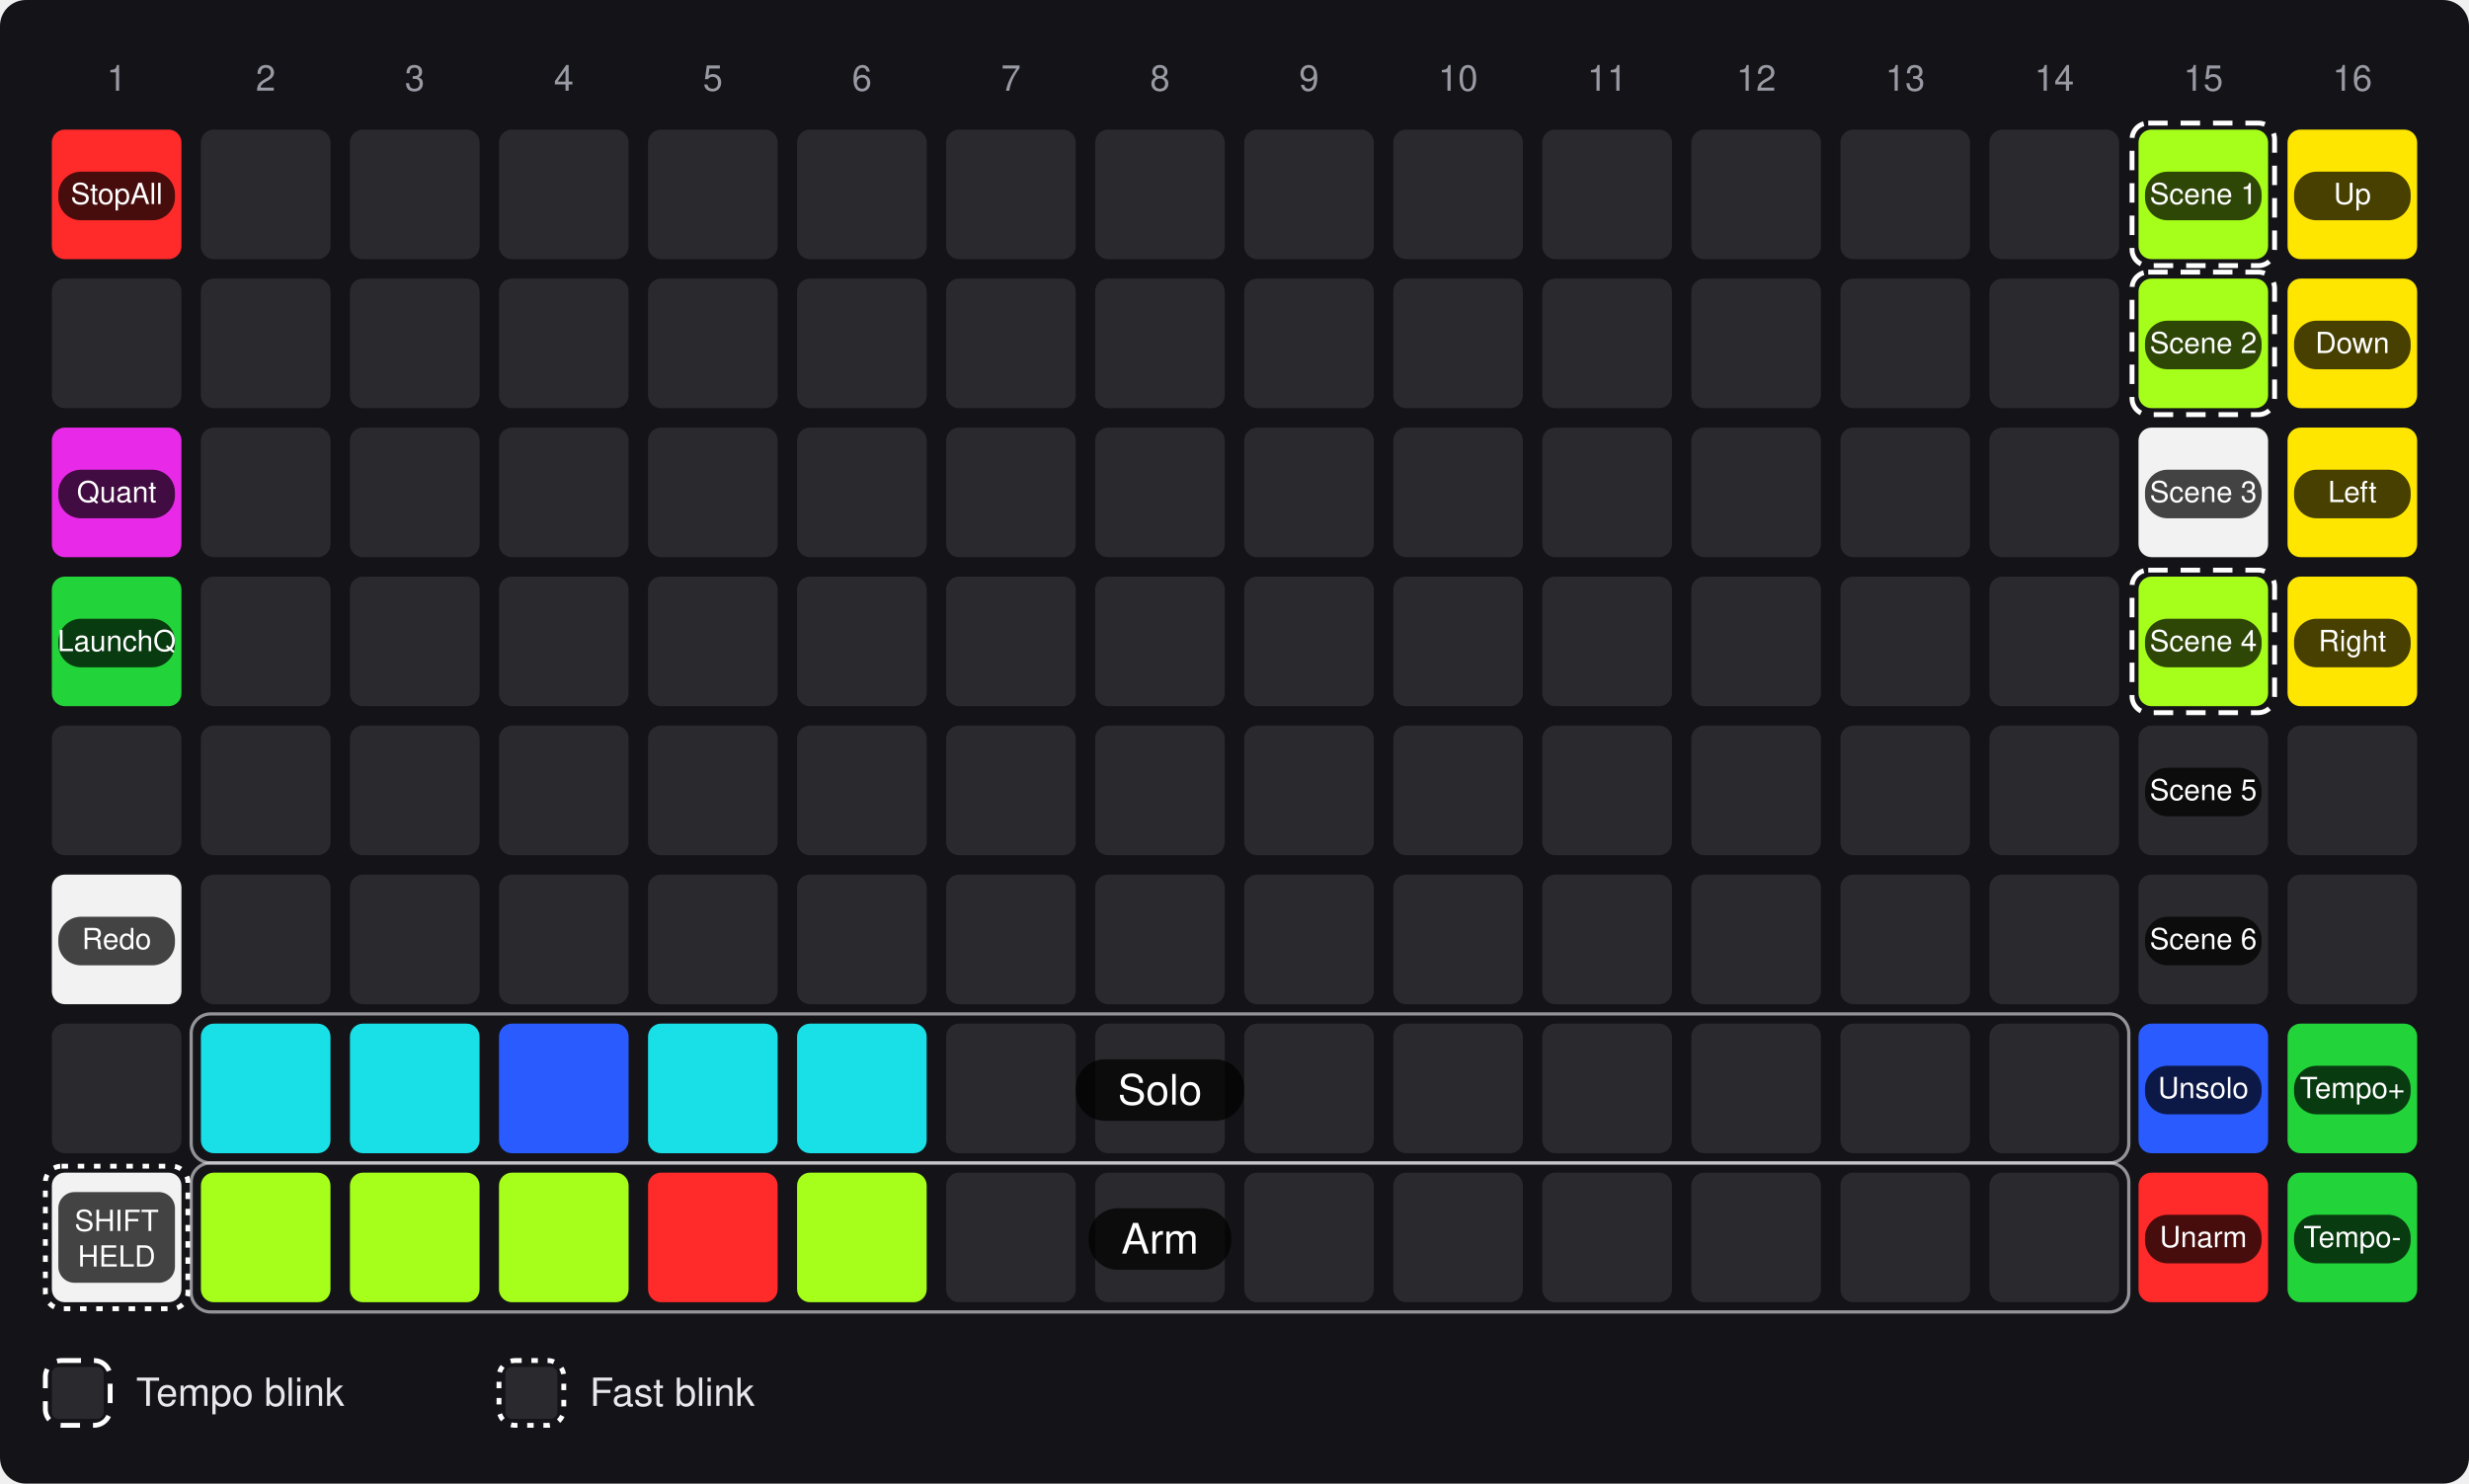
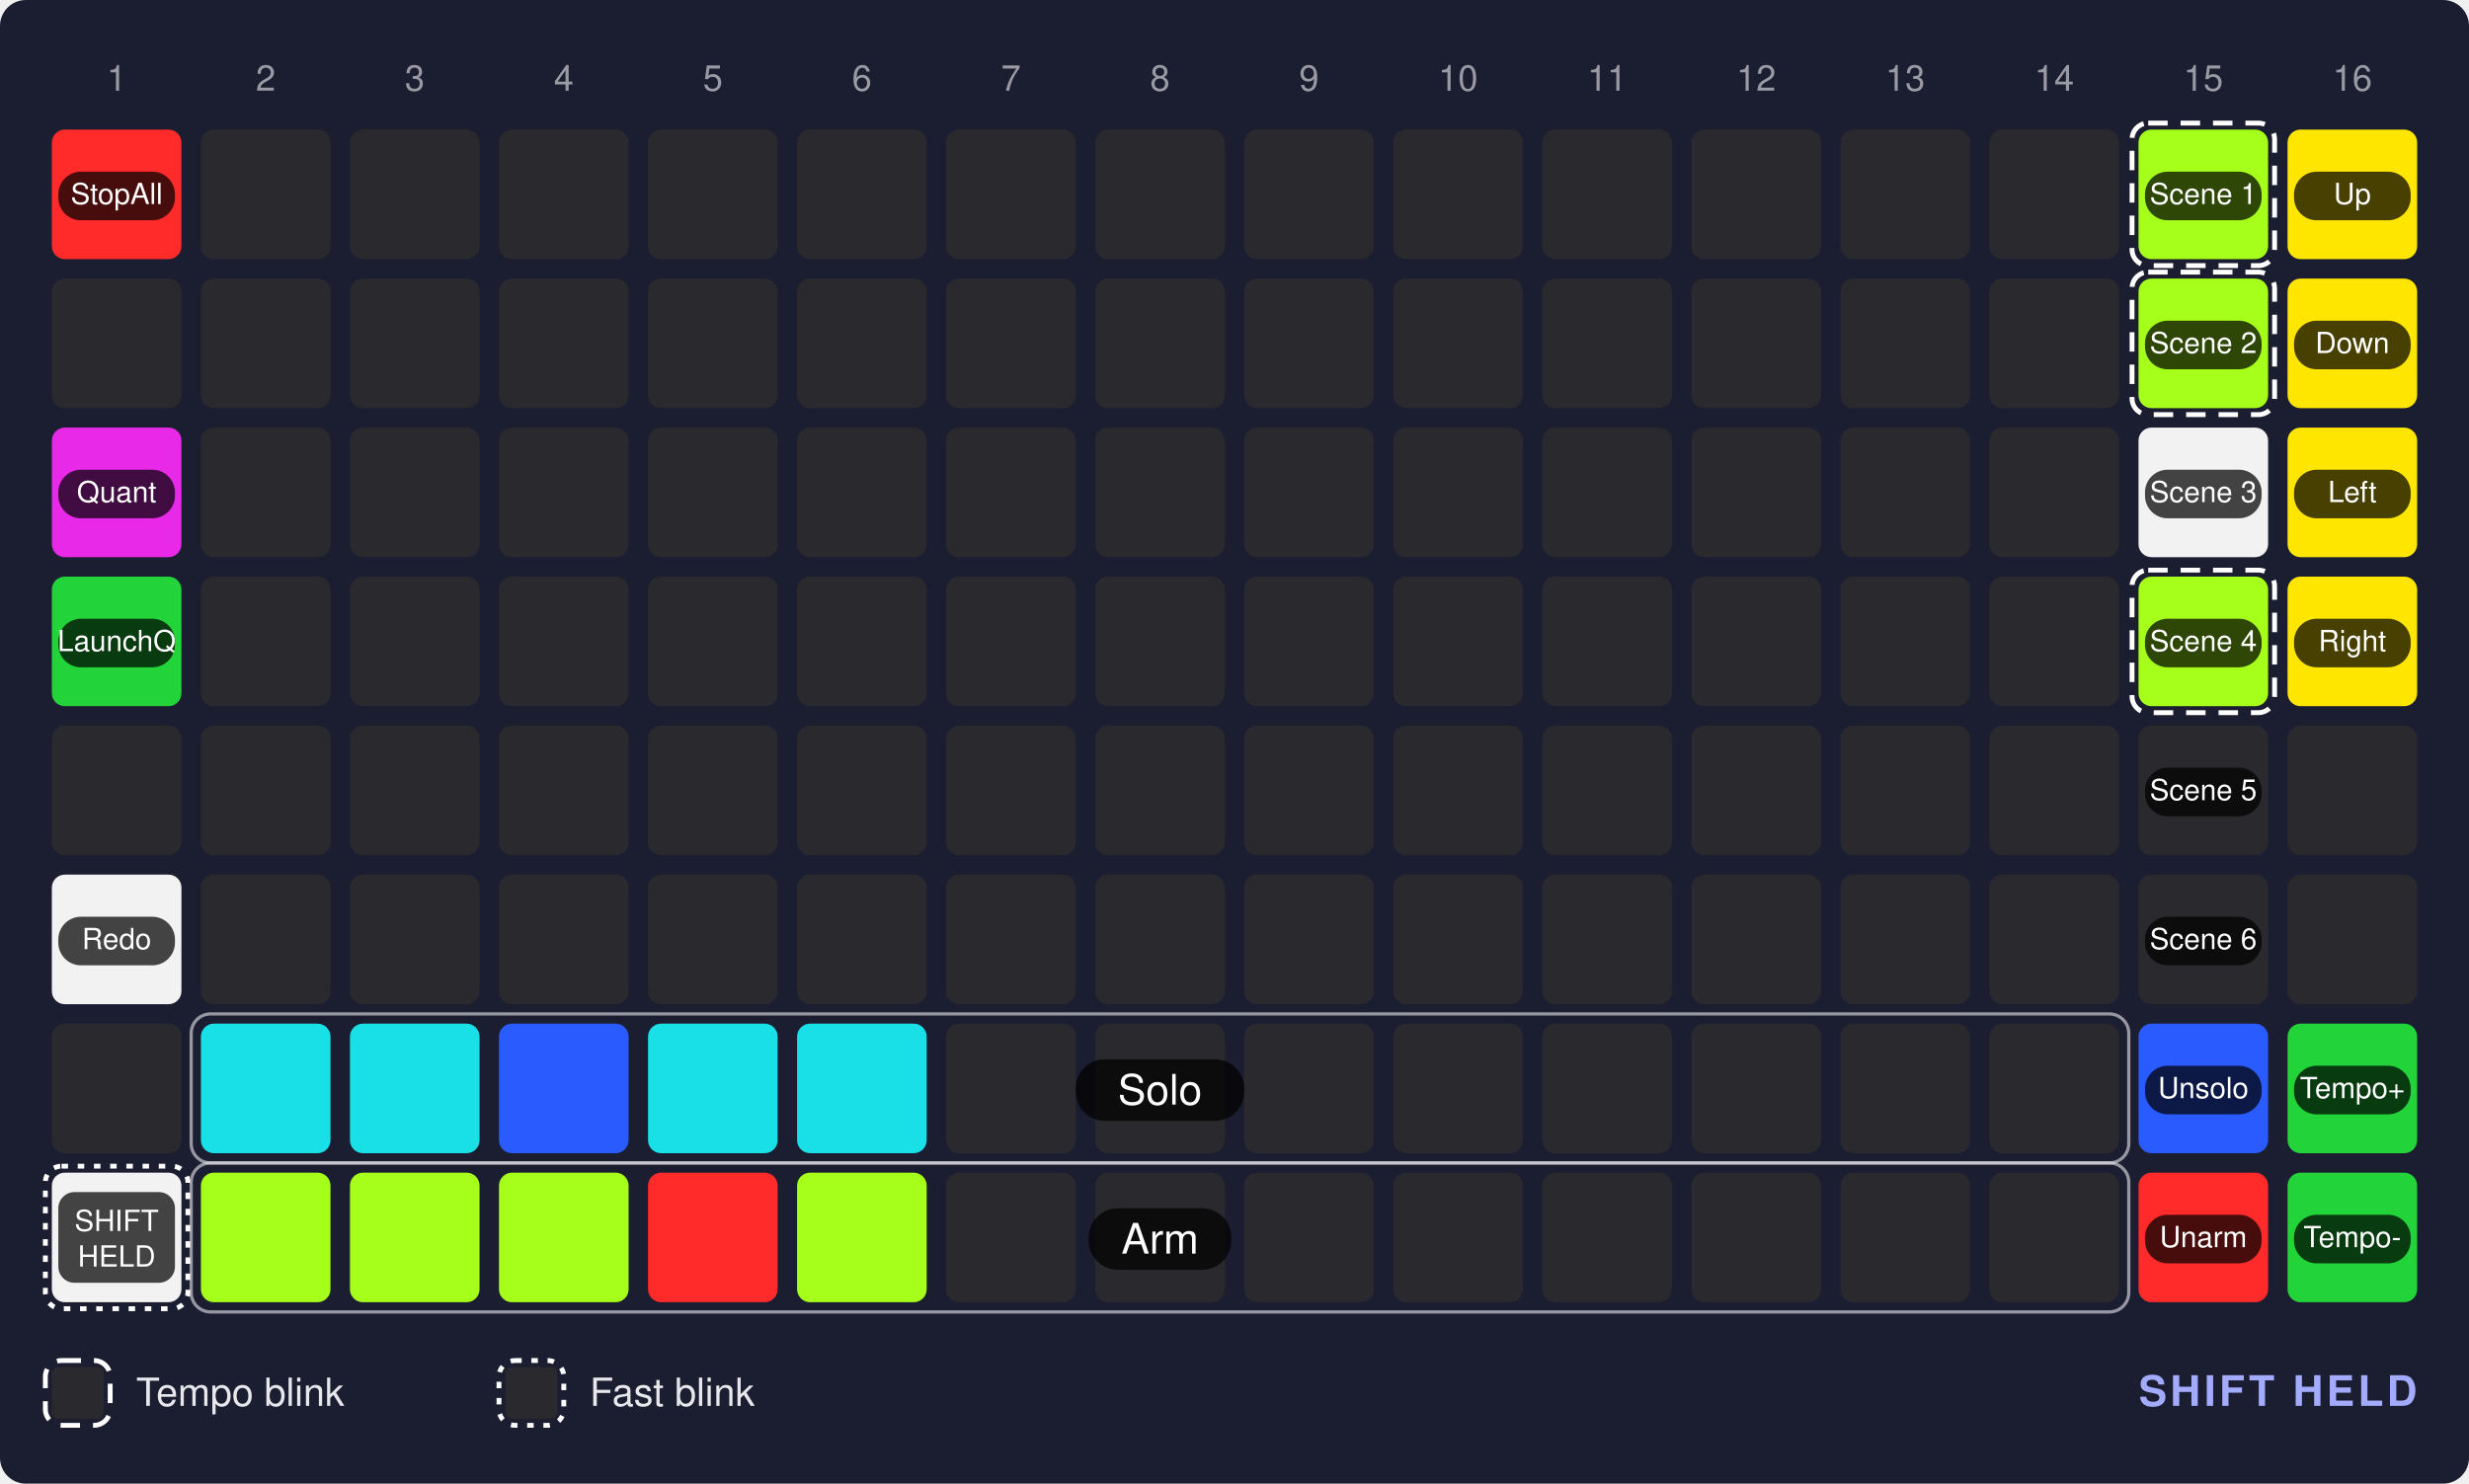
<svg xmlns="http://www.w3.org/2000/svg" width="762" height="458" viewBox="0 0 762 458" font-family="Helvetica, Arial, sans-serif">
-   <rect x="0" y="0" width="762" height="458" rx="8" fill="#141418" />
+   <rect x="0" y="0" width="762" height="458" rx="8" fill="#1b1d30" />
  <text x="36" y="28" font-size="11" fill="#9a9aa4" text-anchor="middle">1</text>
  <text x="82" y="28" font-size="11" fill="#9a9aa4" text-anchor="middle">2</text>
  <text x="128" y="28" font-size="11" fill="#9a9aa4" text-anchor="middle">3</text>
  <text x="174" y="28" font-size="11" fill="#9a9aa4" text-anchor="middle">4</text>
  <text x="220" y="28" font-size="11" fill="#9a9aa4" text-anchor="middle">5</text>
  <text x="266" y="28" font-size="11" fill="#9a9aa4" text-anchor="middle">6</text>
  <text x="312" y="28" font-size="11" fill="#9a9aa4" text-anchor="middle">7</text>
  <text x="358" y="28" font-size="11" fill="#9a9aa4" text-anchor="middle">8</text>
  <text x="404" y="28" font-size="11" fill="#9a9aa4" text-anchor="middle">9</text>
  <text x="450" y="28" font-size="11" fill="#9a9aa4" text-anchor="middle">10</text>
  <text x="496" y="28" font-size="11" fill="#9a9aa4" text-anchor="middle">11</text>
  <text x="542" y="28" font-size="11" fill="#9a9aa4" text-anchor="middle">12</text>
  <text x="588" y="28" font-size="11" fill="#9a9aa4" text-anchor="middle">13</text>
  <text x="634" y="28" font-size="11" fill="#9a9aa4" text-anchor="middle">14</text>
  <text x="680" y="28" font-size="11" fill="#9a9aa4" text-anchor="middle">15</text>
  <text x="726" y="28" font-size="11" fill="#9a9aa4" text-anchor="middle">16</text>
  <rect x="16" y="40" width="40" height="40" rx="4" fill="#ff2a2a" />
  <rect x="16" y="86" width="40" height="40" rx="4" fill="#2a2a2e" />
  <rect x="16" y="132" width="40" height="40" rx="4" fill="#e82ae8" />
  <rect x="16" y="178" width="40" height="40" rx="4" fill="#22d43a" />
  <rect x="16" y="224" width="40" height="40" rx="4" fill="#2a2a2e" />
  <rect x="16" y="270" width="40" height="40" rx="4" fill="#f2f2f2" />
  <rect x="16" y="316" width="40" height="40" rx="4" fill="#2a2a2e" />
  <rect x="16" y="362" width="40" height="40" rx="4" fill="#f2f2f2" />
  <rect x="14" y="360" width="44" height="44" rx="5" fill="none" stroke="#ffffff" stroke-width="1.5" stroke-dasharray="2 3" />
  <rect x="62" y="40" width="40" height="40" rx="4" fill="#2a2a2e" />
  <rect x="62" y="86" width="40" height="40" rx="4" fill="#2a2a2e" />
  <rect x="62" y="132" width="40" height="40" rx="4" fill="#2a2a2e" />
  <rect x="62" y="178" width="40" height="40" rx="4" fill="#2a2a2e" />
  <rect x="62" y="224" width="40" height="40" rx="4" fill="#2a2a2e" />
  <rect x="62" y="270" width="40" height="40" rx="4" fill="#2a2a2e" />
  <rect x="62" y="316" width="40" height="40" rx="4" fill="#19e0e6" />
  <rect x="62" y="362" width="40" height="40" rx="4" fill="#a6ff1a" />
  <rect x="108" y="40" width="40" height="40" rx="4" fill="#2a2a2e" />
  <rect x="108" y="86" width="40" height="40" rx="4" fill="#2a2a2e" />
  <rect x="108" y="132" width="40" height="40" rx="4" fill="#2a2a2e" />
  <rect x="108" y="178" width="40" height="40" rx="4" fill="#2a2a2e" />
  <rect x="108" y="224" width="40" height="40" rx="4" fill="#2a2a2e" />
  <rect x="108" y="270" width="40" height="40" rx="4" fill="#2a2a2e" />
  <rect x="108" y="316" width="40" height="40" rx="4" fill="#19e0e6" />
  <rect x="108" y="362" width="40" height="40" rx="4" fill="#a6ff1a" />
  <rect x="154" y="40" width="40" height="40" rx="4" fill="#2a2a2e" />
  <rect x="154" y="86" width="40" height="40" rx="4" fill="#2a2a2e" />
  <rect x="154" y="132" width="40" height="40" rx="4" fill="#2a2a2e" />
  <rect x="154" y="178" width="40" height="40" rx="4" fill="#2a2a2e" />
  <rect x="154" y="224" width="40" height="40" rx="4" fill="#2a2a2e" />
  <rect x="154" y="270" width="40" height="40" rx="4" fill="#2a2a2e" />
  <rect x="154" y="316" width="40" height="40" rx="4" fill="#2a5bff" />
  <rect x="154" y="362" width="40" height="40" rx="4" fill="#a6ff1a" />
  <rect x="200" y="40" width="40" height="40" rx="4" fill="#2a2a2e" />
  <rect x="200" y="86" width="40" height="40" rx="4" fill="#2a2a2e" />
  <rect x="200" y="132" width="40" height="40" rx="4" fill="#2a2a2e" />
  <rect x="200" y="178" width="40" height="40" rx="4" fill="#2a2a2e" />
  <rect x="200" y="224" width="40" height="40" rx="4" fill="#2a2a2e" />
  <rect x="200" y="270" width="40" height="40" rx="4" fill="#2a2a2e" />
  <rect x="200" y="316" width="40" height="40" rx="4" fill="#19e0e6" />
  <rect x="200" y="362" width="40" height="40" rx="4" fill="#ff2a2a" />
  <rect x="246" y="40" width="40" height="40" rx="4" fill="#2a2a2e" />
  <rect x="246" y="86" width="40" height="40" rx="4" fill="#2a2a2e" />
  <rect x="246" y="132" width="40" height="40" rx="4" fill="#2a2a2e" />
  <rect x="246" y="178" width="40" height="40" rx="4" fill="#2a2a2e" />
  <rect x="246" y="224" width="40" height="40" rx="4" fill="#2a2a2e" />
  <rect x="246" y="270" width="40" height="40" rx="4" fill="#2a2a2e" />
  <rect x="246" y="316" width="40" height="40" rx="4" fill="#19e0e6" />
  <rect x="246" y="362" width="40" height="40" rx="4" fill="#a6ff1a" />
  <rect x="292" y="40" width="40" height="40" rx="4" fill="#2a2a2e" />
  <rect x="292" y="86" width="40" height="40" rx="4" fill="#2a2a2e" />
  <rect x="292" y="132" width="40" height="40" rx="4" fill="#2a2a2e" />
  <rect x="292" y="178" width="40" height="40" rx="4" fill="#2a2a2e" />
  <rect x="292" y="224" width="40" height="40" rx="4" fill="#2a2a2e" />
  <rect x="292" y="270" width="40" height="40" rx="4" fill="#2a2a2e" />
  <rect x="292" y="316" width="40" height="40" rx="4" fill="#2a2a2e" />
  <rect x="292" y="362" width="40" height="40" rx="4" fill="#2a2a2e" />
  <rect x="338" y="40" width="40" height="40" rx="4" fill="#2a2a2e" />
  <rect x="338" y="86" width="40" height="40" rx="4" fill="#2a2a2e" />
  <rect x="338" y="132" width="40" height="40" rx="4" fill="#2a2a2e" />
  <rect x="338" y="178" width="40" height="40" rx="4" fill="#2a2a2e" />
  <rect x="338" y="224" width="40" height="40" rx="4" fill="#2a2a2e" />
  <rect x="338" y="270" width="40" height="40" rx="4" fill="#2a2a2e" />
  <rect x="338" y="316" width="40" height="40" rx="4" fill="#2a2a2e" />
  <rect x="338" y="362" width="40" height="40" rx="4" fill="#2a2a2e" />
  <rect x="384" y="40" width="40" height="40" rx="4" fill="#2a2a2e" />
  <rect x="384" y="86" width="40" height="40" rx="4" fill="#2a2a2e" />
  <rect x="384" y="132" width="40" height="40" rx="4" fill="#2a2a2e" />
  <rect x="384" y="178" width="40" height="40" rx="4" fill="#2a2a2e" />
  <rect x="384" y="224" width="40" height="40" rx="4" fill="#2a2a2e" />
  <rect x="384" y="270" width="40" height="40" rx="4" fill="#2a2a2e" />
  <rect x="384" y="316" width="40" height="40" rx="4" fill="#2a2a2e" />
  <rect x="384" y="362" width="40" height="40" rx="4" fill="#2a2a2e" />
  <rect x="430" y="40" width="40" height="40" rx="4" fill="#2a2a2e" />
  <rect x="430" y="86" width="40" height="40" rx="4" fill="#2a2a2e" />
  <rect x="430" y="132" width="40" height="40" rx="4" fill="#2a2a2e" />
  <rect x="430" y="178" width="40" height="40" rx="4" fill="#2a2a2e" />
  <rect x="430" y="224" width="40" height="40" rx="4" fill="#2a2a2e" />
  <rect x="430" y="270" width="40" height="40" rx="4" fill="#2a2a2e" />
  <rect x="430" y="316" width="40" height="40" rx="4" fill="#2a2a2e" />
  <rect x="430" y="362" width="40" height="40" rx="4" fill="#2a2a2e" />
  <rect x="476" y="40" width="40" height="40" rx="4" fill="#2a2a2e" />
  <rect x="476" y="86" width="40" height="40" rx="4" fill="#2a2a2e" />
  <rect x="476" y="132" width="40" height="40" rx="4" fill="#2a2a2e" />
  <rect x="476" y="178" width="40" height="40" rx="4" fill="#2a2a2e" />
  <rect x="476" y="224" width="40" height="40" rx="4" fill="#2a2a2e" />
  <rect x="476" y="270" width="40" height="40" rx="4" fill="#2a2a2e" />
  <rect x="476" y="316" width="40" height="40" rx="4" fill="#2a2a2e" />
  <rect x="476" y="362" width="40" height="40" rx="4" fill="#2a2a2e" />
  <rect x="522" y="40" width="40" height="40" rx="4" fill="#2a2a2e" />
  <rect x="522" y="86" width="40" height="40" rx="4" fill="#2a2a2e" />
  <rect x="522" y="132" width="40" height="40" rx="4" fill="#2a2a2e" />
  <rect x="522" y="178" width="40" height="40" rx="4" fill="#2a2a2e" />
  <rect x="522" y="224" width="40" height="40" rx="4" fill="#2a2a2e" />
  <rect x="522" y="270" width="40" height="40" rx="4" fill="#2a2a2e" />
  <rect x="522" y="316" width="40" height="40" rx="4" fill="#2a2a2e" />
  <rect x="522" y="362" width="40" height="40" rx="4" fill="#2a2a2e" />
  <rect x="568" y="40" width="40" height="40" rx="4" fill="#2a2a2e" />
  <rect x="568" y="86" width="40" height="40" rx="4" fill="#2a2a2e" />
  <rect x="568" y="132" width="40" height="40" rx="4" fill="#2a2a2e" />
  <rect x="568" y="178" width="40" height="40" rx="4" fill="#2a2a2e" />
  <rect x="568" y="224" width="40" height="40" rx="4" fill="#2a2a2e" />
  <rect x="568" y="270" width="40" height="40" rx="4" fill="#2a2a2e" />
  <rect x="568" y="316" width="40" height="40" rx="4" fill="#2a2a2e" />
  <rect x="568" y="362" width="40" height="40" rx="4" fill="#2a2a2e" />
  <rect x="614" y="40" width="40" height="40" rx="4" fill="#2a2a2e" />
  <rect x="614" y="86" width="40" height="40" rx="4" fill="#2a2a2e" />
  <rect x="614" y="132" width="40" height="40" rx="4" fill="#2a2a2e" />
  <rect x="614" y="178" width="40" height="40" rx="4" fill="#2a2a2e" />
  <rect x="614" y="224" width="40" height="40" rx="4" fill="#2a2a2e" />
  <rect x="614" y="270" width="40" height="40" rx="4" fill="#2a2a2e" />
  <rect x="614" y="316" width="40" height="40" rx="4" fill="#2a2a2e" />
  <rect x="614" y="362" width="40" height="40" rx="4" fill="#2a2a2e" />
  <rect x="660" y="40" width="40" height="40" rx="4" fill="#a6ff1a" />
  <rect x="658" y="38" width="44" height="44" rx="5" fill="none" stroke="#ffffff" stroke-width="1.5" stroke-dasharray="6 4" />
  <rect x="660" y="86" width="40" height="40" rx="4" fill="#a6ff1a" />
  <rect x="658" y="84" width="44" height="44" rx="5" fill="none" stroke="#ffffff" stroke-width="1.5" stroke-dasharray="6 4" />
  <rect x="660" y="132" width="40" height="40" rx="4" fill="#f2f2f2" />
  <rect x="660" y="178" width="40" height="40" rx="4" fill="#a6ff1a" />
  <rect x="658" y="176" width="44" height="44" rx="5" fill="none" stroke="#ffffff" stroke-width="1.5" stroke-dasharray="6 4" />
  <rect x="660" y="224" width="40" height="40" rx="4" fill="#2a2a2e" />
  <rect x="660" y="270" width="40" height="40" rx="4" fill="#2a2a2e" />
  <rect x="660" y="316" width="40" height="40" rx="4" fill="#2a5bff" />
  <rect x="660" y="362" width="40" height="40" rx="4" fill="#ff2a2a" />
  <rect x="706" y="40" width="40" height="40" rx="4" fill="#ffe600" />
  <rect x="706" y="86" width="40" height="40" rx="4" fill="#ffe600" />
  <rect x="706" y="132" width="40" height="40" rx="4" fill="#ffe600" />
  <rect x="706" y="178" width="40" height="40" rx="4" fill="#ffe600" />
  <rect x="706" y="224" width="40" height="40" rx="4" fill="#2a2a2e" />
  <rect x="706" y="270" width="40" height="40" rx="4" fill="#2a2a2e" />
  <rect x="706" y="316" width="40" height="40" rx="4" fill="#22d43a" />
  <rect x="706" y="362" width="40" height="40" rx="4" fill="#22d43a" />
  <rect x="18" y="53" width="36" height="15" rx="7" fill="#000000" fill-opacity="0.72" />
  <text x="36" y="63" font-size="9" fill="#ffffff" text-anchor="middle">StopAll</text>
  <rect x="18" y="145" width="36" height="15" rx="7" fill="#000000" fill-opacity="0.72" />
  <text x="36" y="155" font-size="9" fill="#ffffff" text-anchor="middle">Quant</text>
  <rect x="18" y="191" width="36" height="15" rx="7" fill="#000000" fill-opacity="0.72" />
  <text x="36" y="201" font-size="9" fill="#ffffff" text-anchor="middle">LaunchQ</text>
  <rect x="18" y="283" width="36" height="15" rx="7" fill="#000000" fill-opacity="0.72" />
  <text x="36" y="293" font-size="9" fill="#ffffff" text-anchor="middle">Redo</text>
  <rect x="18" y="368" width="36" height="28" rx="5" fill="#000000" fill-opacity="0.72" />
  <text x="36" y="380" font-size="9" fill="#ffffff" text-anchor="middle">SHIFT</text>
  <text x="36" y="391" font-size="9" fill="#ffffff" text-anchor="middle">HELD</text>
  <rect x="662" y="53" width="36" height="15" rx="7" fill="#000000" fill-opacity="0.72" />
  <text x="680" y="63" font-size="9" fill="#ffffff" text-anchor="middle">Scene 1</text>
  <rect x="662" y="99" width="36" height="15" rx="7" fill="#000000" fill-opacity="0.72" />
  <text x="680" y="109" font-size="9" fill="#ffffff" text-anchor="middle">Scene 2</text>
  <rect x="662" y="145" width="36" height="15" rx="7" fill="#000000" fill-opacity="0.72" />
  <text x="680" y="155" font-size="9" fill="#ffffff" text-anchor="middle">Scene 3</text>
  <rect x="662" y="191" width="36" height="15" rx="7" fill="#000000" fill-opacity="0.72" />
  <text x="680" y="201" font-size="9" fill="#ffffff" text-anchor="middle">Scene 4</text>
  <rect x="662" y="237" width="36" height="15" rx="7" fill="#000000" fill-opacity="0.72" />
  <text x="680" y="247" font-size="9" fill="#ffffff" text-anchor="middle">Scene 5</text>
  <rect x="662" y="283" width="36" height="15" rx="7" fill="#000000" fill-opacity="0.72" />
  <text x="680" y="293" font-size="9" fill="#ffffff" text-anchor="middle">Scene 6</text>
  <rect x="662" y="329" width="36" height="15" rx="7" fill="#000000" fill-opacity="0.72" />
  <text x="680" y="339" font-size="9" fill="#ffffff" text-anchor="middle">Unsolo</text>
  <rect x="662" y="375" width="36" height="15" rx="7" fill="#000000" fill-opacity="0.72" />
  <text x="680" y="385" font-size="9" fill="#ffffff" text-anchor="middle">Unarm</text>
  <rect x="708" y="53" width="36" height="15" rx="7" fill="#000000" fill-opacity="0.72" />
  <text x="726" y="63" font-size="9" fill="#ffffff" text-anchor="middle">Up</text>
  <rect x="708" y="99" width="36" height="15" rx="7" fill="#000000" fill-opacity="0.72" />
  <text x="726" y="109" font-size="9" fill="#ffffff" text-anchor="middle">Down</text>
  <rect x="708" y="145" width="36" height="15" rx="7" fill="#000000" fill-opacity="0.72" />
  <text x="726" y="155" font-size="9" fill="#ffffff" text-anchor="middle">Left</text>
  <rect x="708" y="191" width="36" height="15" rx="7" fill="#000000" fill-opacity="0.72" />
  <text x="726" y="201" font-size="9" fill="#ffffff" text-anchor="middle">Right</text>
  <rect x="708" y="329" width="36" height="15" rx="7" fill="#000000" fill-opacity="0.72" />
  <text x="726" y="339" font-size="9" fill="#ffffff" text-anchor="middle">Tempo+</text>
  <rect x="708" y="375" width="36" height="15" rx="7" fill="#000000" fill-opacity="0.72" />
  <text x="726" y="385" font-size="9" fill="#ffffff" text-anchor="middle">Tempo-</text>
  <rect x="59" y="313" width="598" height="46" rx="6" fill="none" stroke="#e8e8ec" stroke-width="1" stroke-opacity="0.6" />
  <rect x="332" y="327" width="52" height="19" rx="9" fill="#000000" fill-opacity="0.72" />
  <text x="358" y="341" font-size="13" fill="#ffffff" text-anchor="middle">Solo</text>
  <rect x="59" y="359" width="598" height="46" rx="6" fill="none" stroke="#e8e8ec" stroke-width="1" stroke-opacity="0.6" />
  <rect x="336" y="373" width="44" height="19" rx="9" fill="#000000" fill-opacity="0.72" />
  <text x="358" y="387" font-size="13" fill="#ffffff" text-anchor="middle">Arm</text>
  <rect x="16" y="422" width="16" height="16" rx="2" fill="#2a2a2e" />
  <rect x="14" y="420" width="20" height="20" rx="5" fill="none" stroke="#ffffff" stroke-width="1.5" stroke-dasharray="6 4" />
  <text x="42" y="434" font-size="12" fill="#e8e8ec">Tempo blink</text>
  <rect x="156" y="422" width="16" height="16" rx="2" fill="#2a2a2e" />
  <rect x="154" y="420" width="20" height="20" rx="5" fill="none" stroke="#ffffff" stroke-width="1.5" stroke-dasharray="2 3" />
  <text x="182" y="434" font-size="12" fill="#e8e8ec">Fast blink</text>
+   <text x="746" y="434" font-size="13" font-weight="bold" fill="#a3abff" text-anchor="end" letter-spacing="1">SHIFT HELD</text>
</svg>
